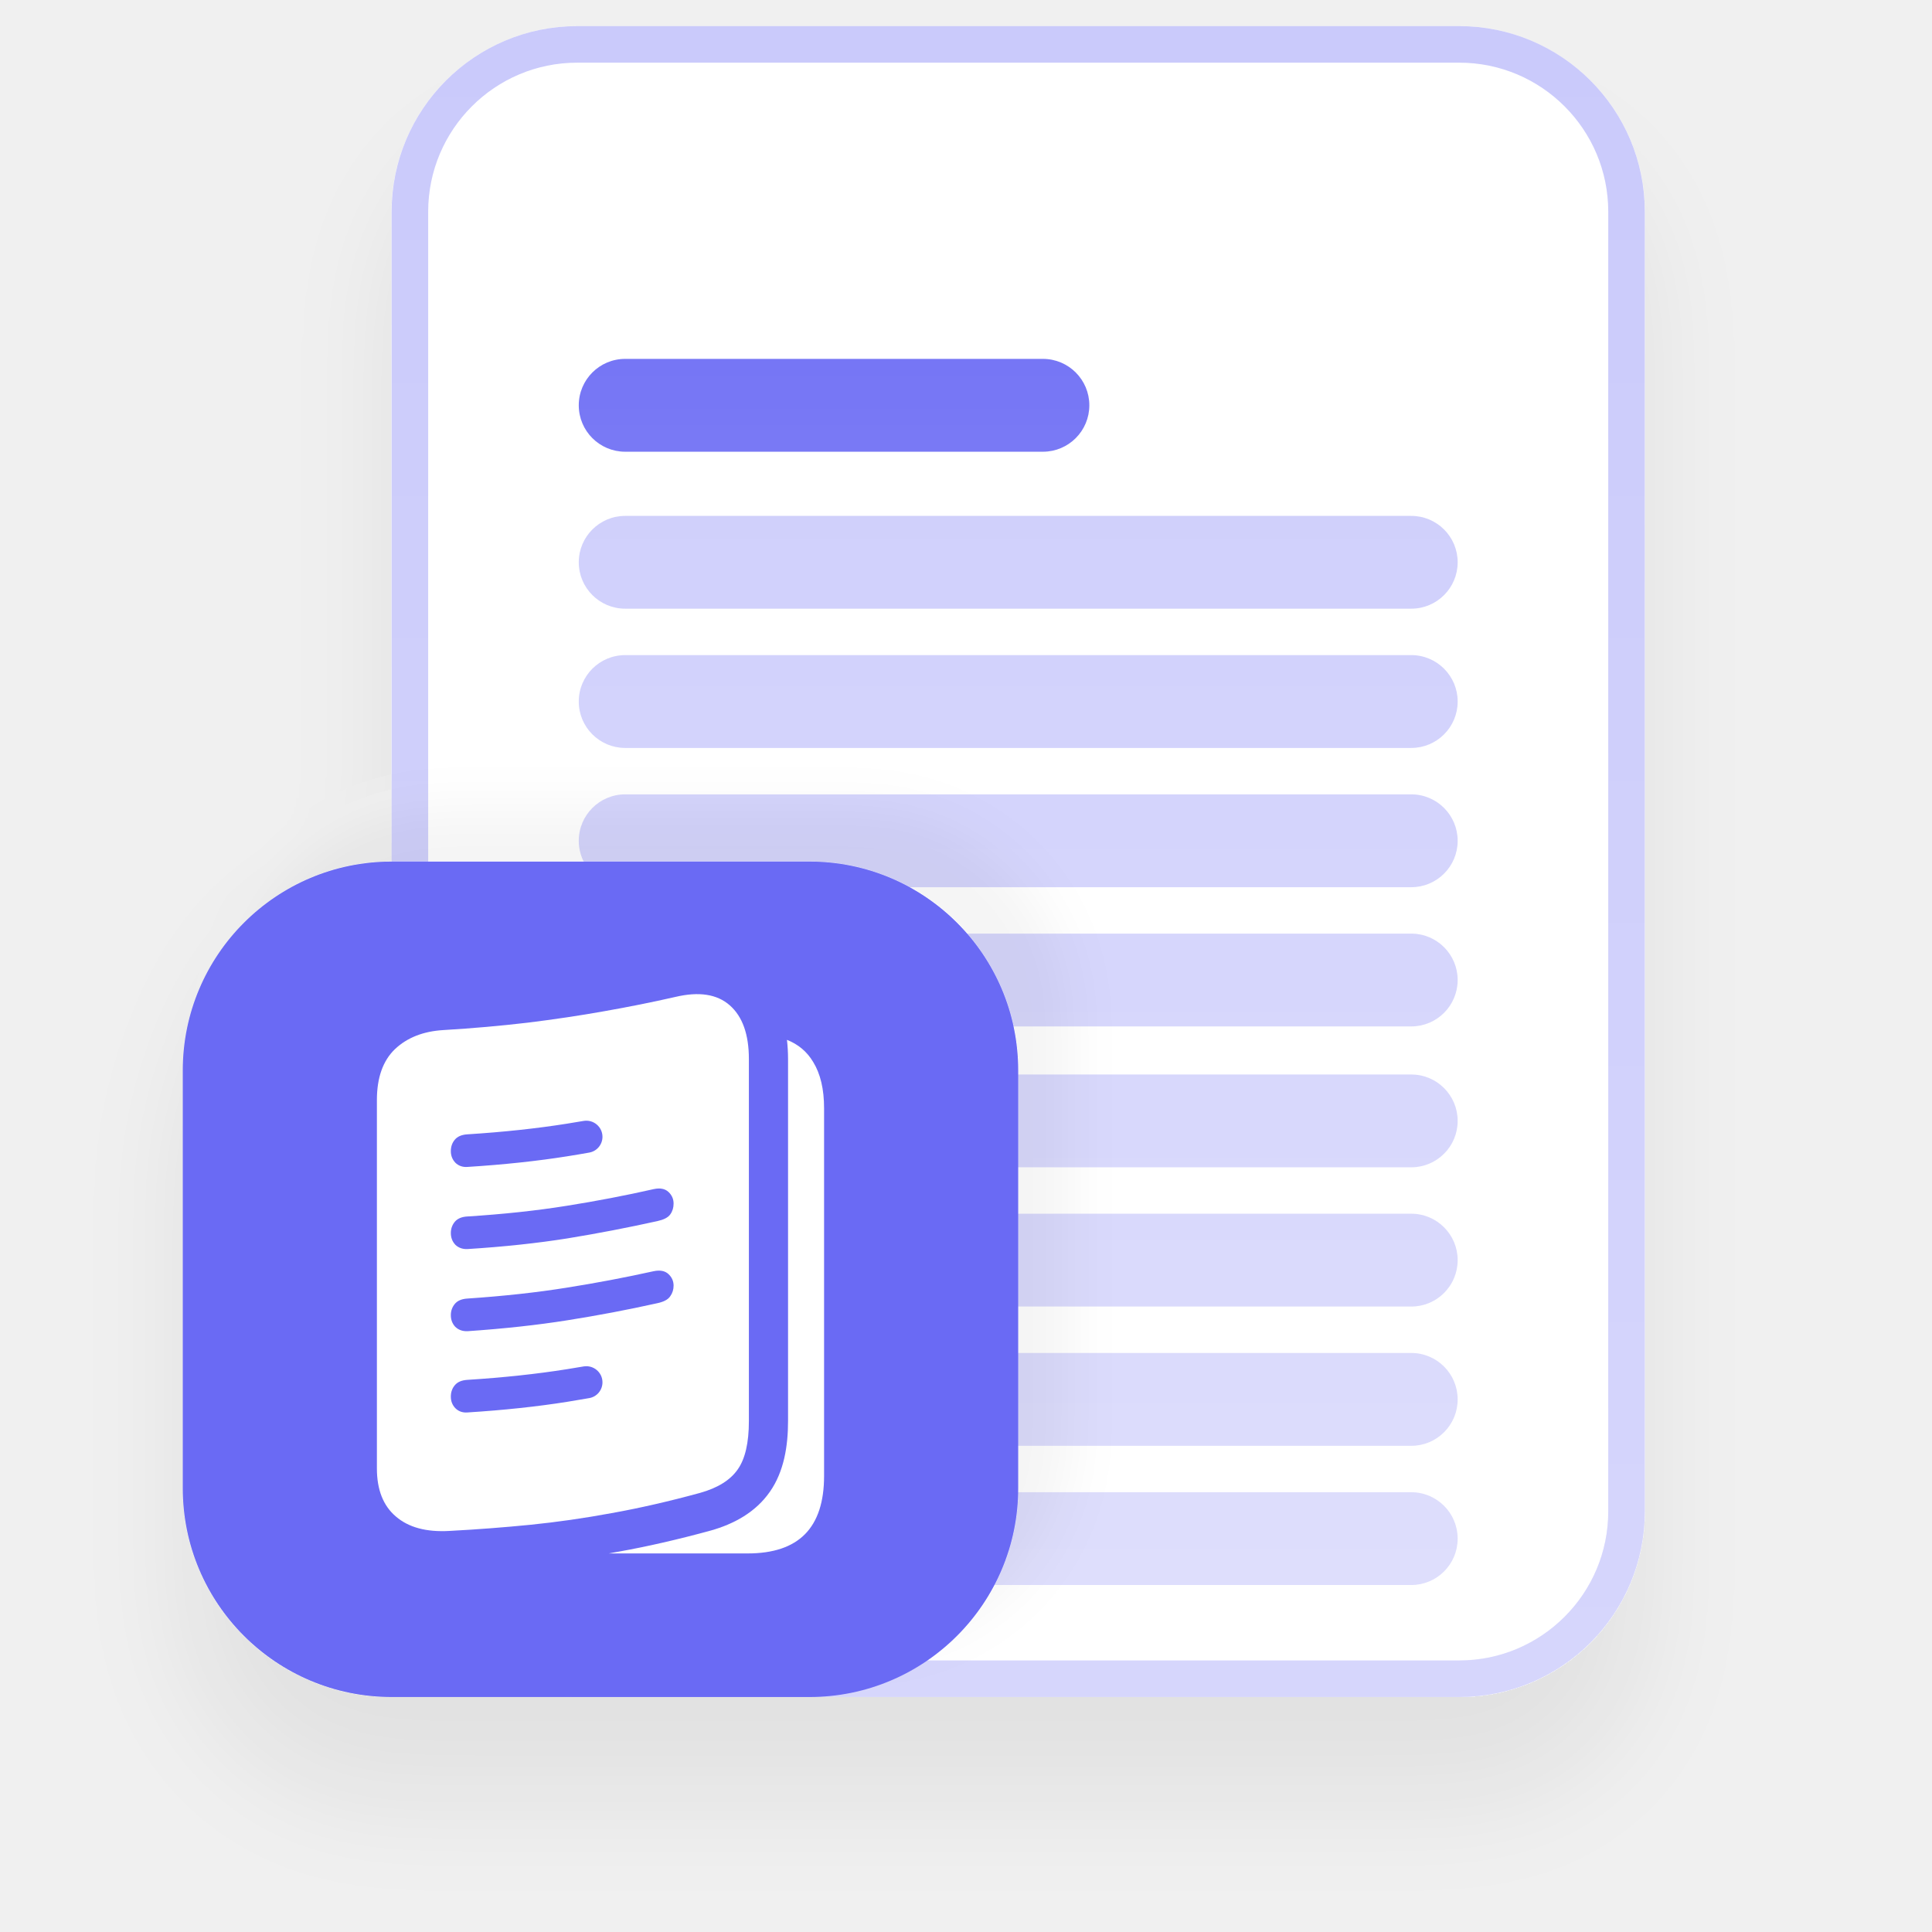
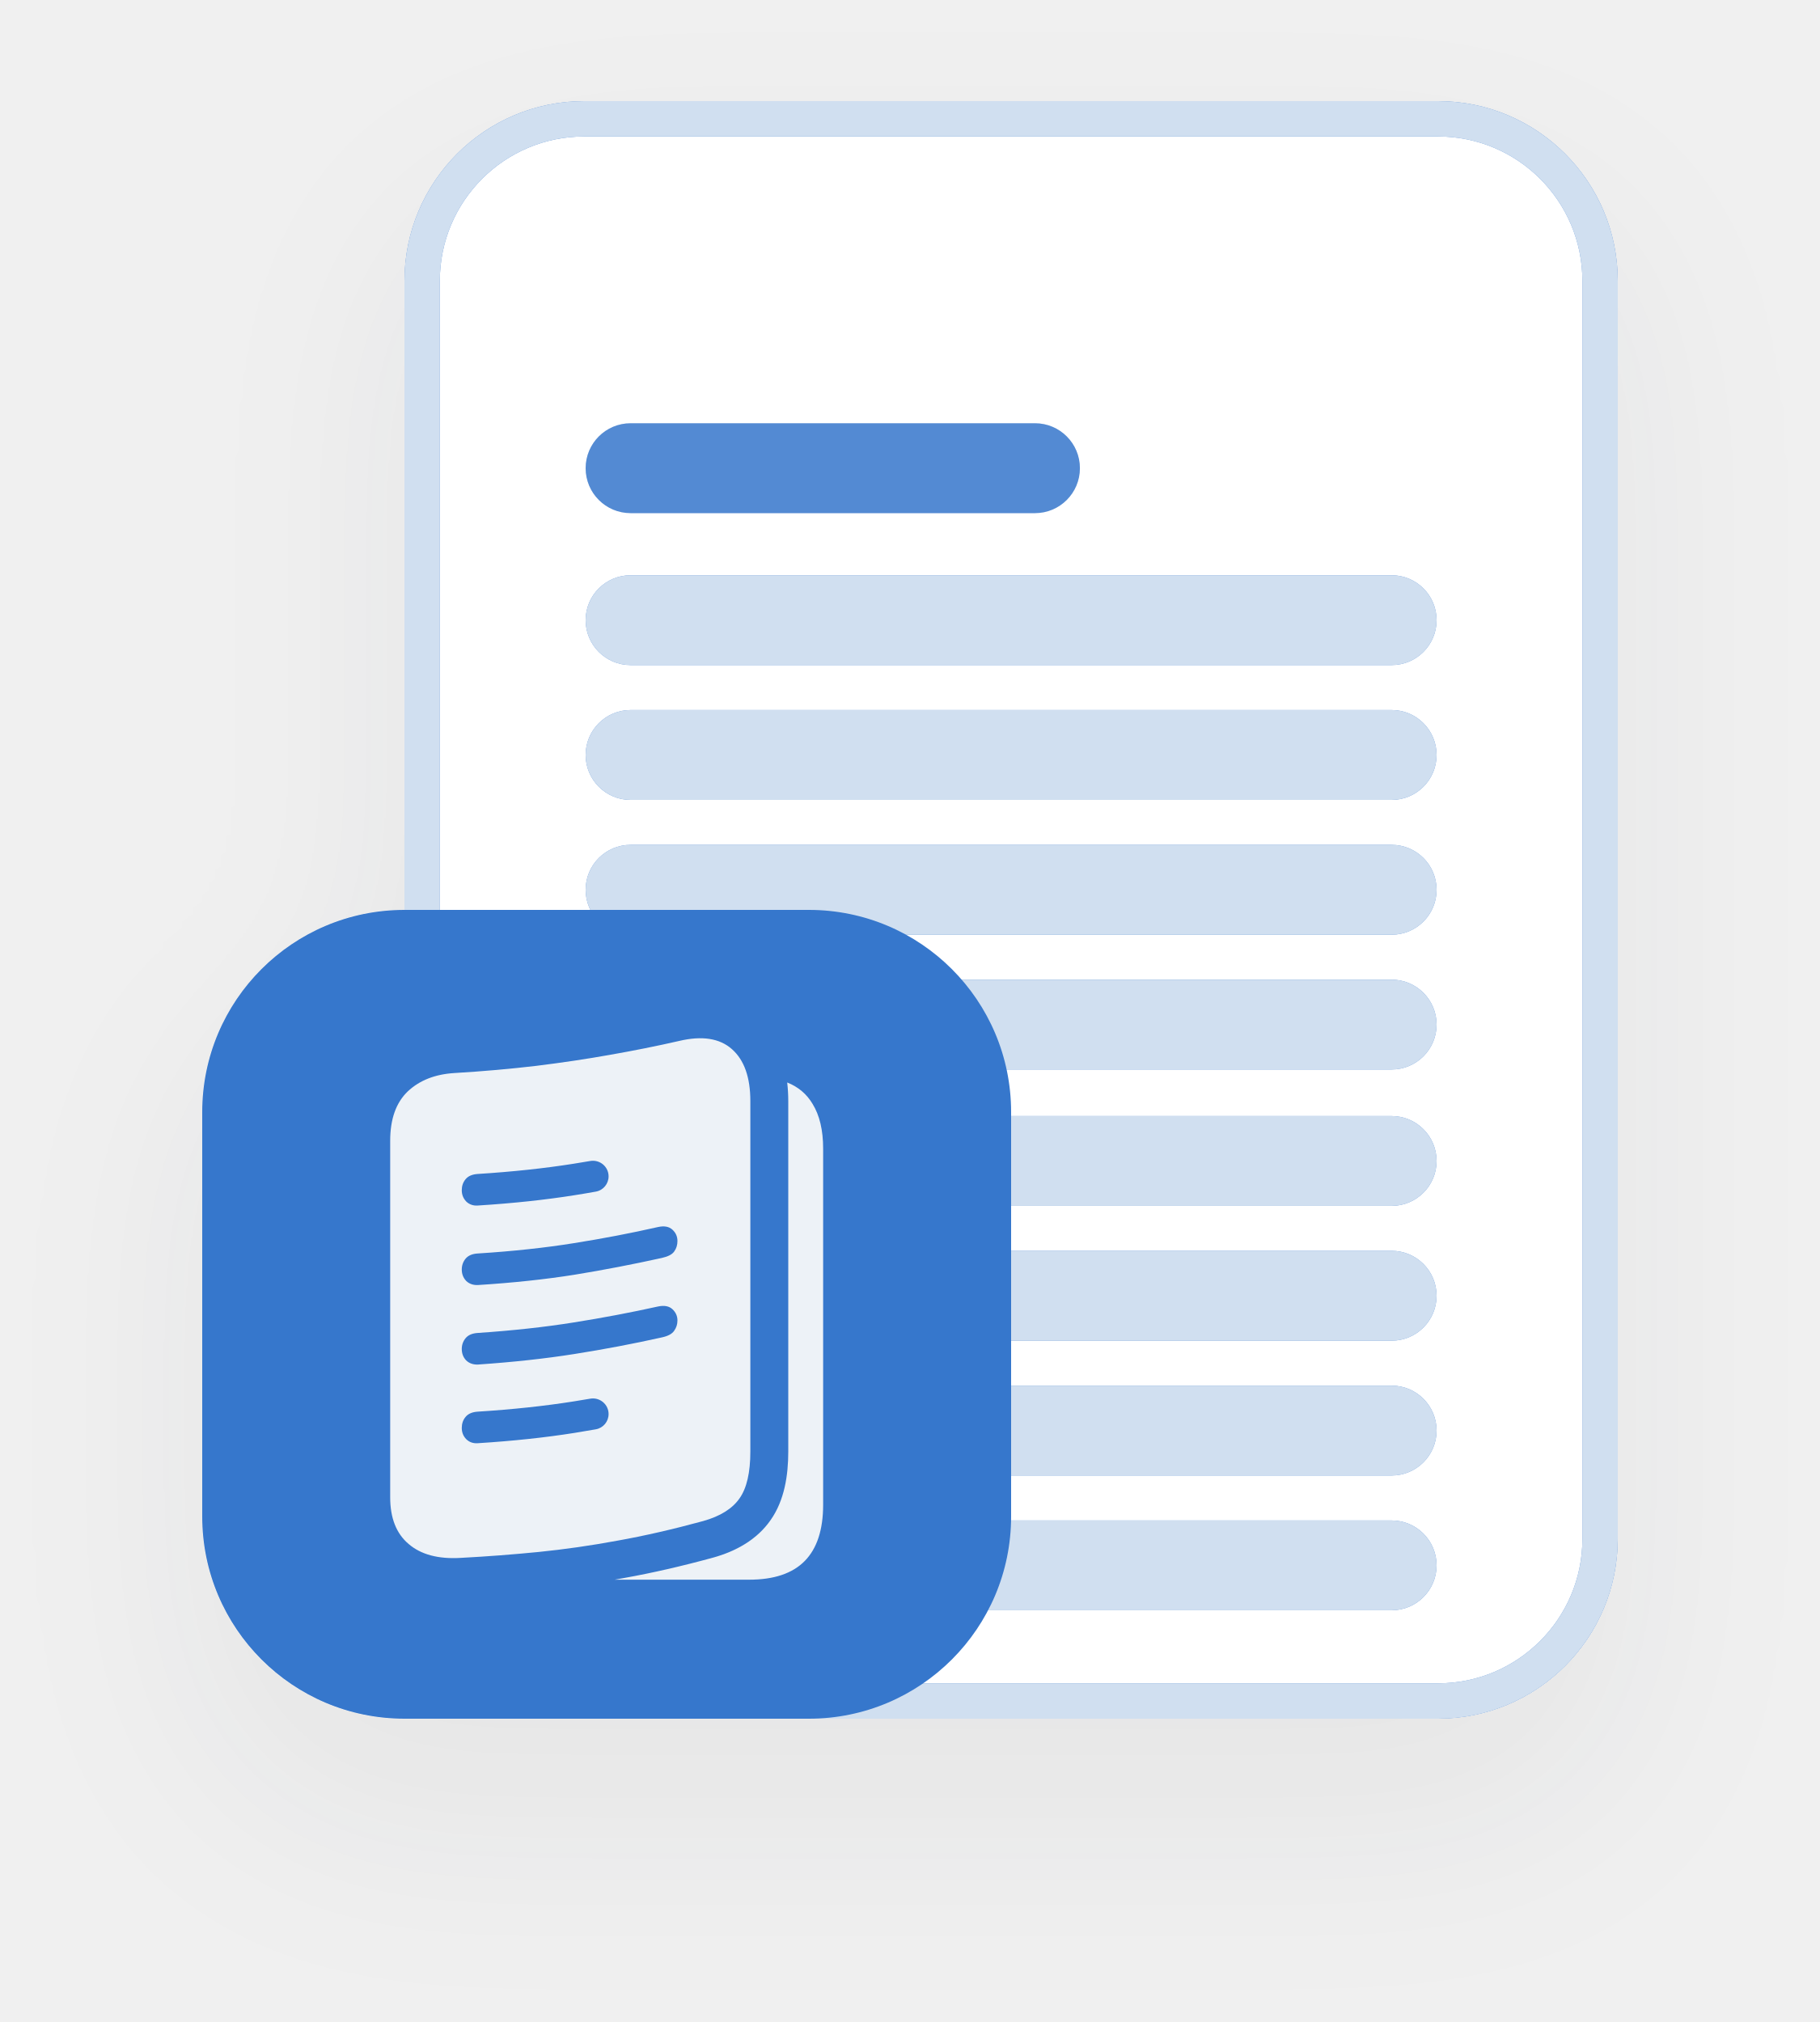
- <svg xmlns="http://www.w3.org/2000/svg" width="32" height="32" viewBox="0 0 35 37" fill="none">
+ <svg xmlns="http://www.w3.org/2000/svg" width="36" height="40" viewBox="0 0 36 40" fill="none">
  <g filter="url(#filter0_d_2456_1496)">
-     <g clip-path="url(#clip0_2456_1496)">
-       <rect x="6.5" y="0.5" width="24" height="32" rx="3.556" fill="white" />
-       <path fill-rule="evenodd" clip-rule="evenodd" d="M10.084 7.762C10.084 7.271 10.482 6.873 10.973 6.873H18.973C19.464 6.873 19.862 7.271 19.862 7.762C19.862 8.253 19.464 8.651 18.973 8.651H10.973C10.482 8.651 10.084 8.253 10.084 7.762Z" fill="#6A6AF4" />
-       <path fill-rule="evenodd" clip-rule="evenodd" d="M10.084 10.768C10.084 10.278 10.482 9.88 10.973 9.88H26.028C26.518 9.88 26.916 10.278 26.916 10.768C26.916 11.259 26.518 11.657 26.028 11.657H10.973C10.482 11.657 10.084 11.259 10.084 10.768ZM10.084 13.435C10.084 12.944 10.482 12.546 10.973 12.546H26.028C26.518 12.546 26.916 12.944 26.916 13.435C26.916 13.926 26.518 14.324 26.028 14.324H10.973C10.482 14.324 10.084 13.926 10.084 13.435ZM10.084 16.102C10.084 15.611 10.482 15.213 10.973 15.213H26.028C26.518 15.213 26.916 15.611 26.916 16.102C26.916 16.593 26.518 16.991 26.028 16.991H10.973C10.482 16.991 10.084 16.593 10.084 16.102ZM10.084 18.768C10.084 18.278 10.482 17.88 10.973 17.88H26.028C26.518 17.88 26.916 18.278 26.916 18.768C26.916 19.259 26.518 19.657 26.028 19.657H10.973C10.482 19.657 10.084 19.259 10.084 18.768Z" fill="#CACAFB" />
-       <path fill-rule="evenodd" clip-rule="evenodd" d="M10.084 21.467C10.084 20.976 10.482 20.578 10.973 20.578H26.028C26.518 20.578 26.916 20.976 26.916 21.467C26.916 21.957 26.518 22.355 26.028 22.355H10.973C10.482 22.355 10.084 21.957 10.084 21.467ZM10.084 24.133C10.084 23.642 10.482 23.244 10.973 23.244H26.028C26.518 23.244 26.916 23.642 26.916 24.133C26.916 24.624 26.518 25.022 26.028 25.022H10.973C10.482 25.022 10.084 24.624 10.084 24.133ZM10.084 26.8C10.084 26.309 10.482 25.911 10.973 25.911H26.028C26.518 25.911 26.916 26.309 26.916 26.8C26.916 27.291 26.518 27.689 26.028 27.689H10.973C10.482 27.689 10.084 27.291 10.084 26.8ZM10.084 29.467C10.084 28.976 10.482 28.578 10.973 28.578H26.028C26.518 28.578 26.916 28.976 26.916 29.467C26.916 29.957 26.518 30.355 26.028 30.355H10.973C10.482 30.355 10.084 29.957 10.084 29.467Z" fill="#CACAFB" />
-       <rect x="6.574" y="0.5" width="23.926" height="31.821" fill="url(#paint0_linear_2456_1496)" fill-opacity="0.4" />
-     </g>
-     <rect x="6.85" y="0.85" width="23.3" height="31.3" rx="3.206" stroke="#CACAFB" stroke-width="0.7" />
-     <rect x="6.85" y="0.85" width="23.3" height="31.3" rx="3.206" stroke="url(#paint1_linear_2456_1496)" stroke-opacity="0.23" stroke-width="0.7" />
-     <g filter="url(#filter1_d_2456_1496)">
-       <rect x="2.5" y="16.5" width="16" height="16" rx="4" fill="#6A6AF4" />
-       <path d="M12.611 29.312C13.049 29.189 13.469 28.965 13.744 28.569C14.016 28.181 14.092 27.689 14.092 27.216V20.282C14.092 20.159 14.085 20.036 14.071 19.914C14.288 20 14.456 20.141 14.573 20.338C14.712 20.563 14.782 20.858 14.782 21.224V28.267C14.782 28.763 14.66 29.134 14.417 29.381C14.174 29.627 13.808 29.75 13.318 29.75H10.658C10.721 29.739 10.784 29.727 10.847 29.716C11.402 29.617 11.989 29.482 12.607 29.313L12.611 29.312Z" fill="white" />
-       <path fill-rule="evenodd" clip-rule="evenodd" d="M6.218 28.121V21.068C6.218 20.638 6.334 20.313 6.564 20.092C6.798 19.871 7.107 19.75 7.492 19.727C8.061 19.693 8.599 19.645 9.108 19.585C9.616 19.522 10.102 19.45 10.566 19.367C11.034 19.285 11.489 19.194 11.931 19.093C12.385 18.985 12.734 19.039 12.977 19.254C13.22 19.468 13.342 19.811 13.342 20.282V27.216C13.342 27.63 13.271 27.938 13.129 28.14C12.987 28.345 12.747 28.495 12.409 28.59C11.809 28.754 11.244 28.883 10.713 28.978C10.183 29.076 9.665 29.15 9.16 29.201C8.654 29.251 8.137 29.291 7.606 29.319C7.167 29.344 6.826 29.253 6.583 29.044C6.34 28.839 6.218 28.531 6.218 28.121ZM7.953 22.348C8.649 22.304 9.286 22.236 9.865 22.144C10.006 22.122 10.146 22.098 10.286 22.073C10.432 22.047 10.538 21.919 10.538 21.771C10.538 21.579 10.364 21.435 10.176 21.467C10.067 21.485 9.958 21.503 9.849 21.521C9.275 21.612 8.642 21.68 7.948 21.724C7.844 21.731 7.762 21.763 7.709 21.828C7.658 21.889 7.634 21.962 7.634 22.046C7.634 22.131 7.662 22.205 7.72 22.266L7.72 22.267C7.783 22.328 7.861 22.355 7.953 22.348ZM7.953 23.921C8.649 23.877 9.286 23.809 9.865 23.717C10.447 23.622 11.023 23.511 11.592 23.385C11.707 23.359 11.794 23.319 11.837 23.256C11.88 23.196 11.9 23.127 11.9 23.05C11.9 22.963 11.868 22.889 11.803 22.828C11.735 22.763 11.638 22.748 11.524 22.772L11.523 22.772C10.981 22.895 10.423 23.002 9.849 23.093C9.275 23.185 8.642 23.253 7.948 23.297C7.844 23.303 7.762 23.336 7.709 23.4C7.659 23.461 7.634 23.533 7.634 23.614C7.634 23.701 7.662 23.777 7.72 23.838L7.721 23.84C7.783 23.898 7.861 23.925 7.952 23.921L7.953 23.921ZM7.953 25.494C8.649 25.446 9.286 25.377 9.865 25.285C10.447 25.193 11.023 25.084 11.592 24.957C11.707 24.932 11.794 24.89 11.837 24.823C11.879 24.764 11.9 24.696 11.9 24.622C11.9 24.536 11.868 24.462 11.803 24.401C11.735 24.336 11.638 24.321 11.524 24.344L11.523 24.344C10.981 24.464 10.423 24.57 9.849 24.661C9.275 24.753 8.642 24.822 7.948 24.869C7.844 24.876 7.762 24.908 7.709 24.973C7.659 25.034 7.634 25.105 7.634 25.186C7.634 25.274 7.662 25.35 7.72 25.411L7.721 25.412C7.783 25.471 7.861 25.497 7.952 25.494L7.953 25.494ZM9.865 26.846C9.286 26.938 8.649 27.006 7.953 27.05C7.861 27.057 7.783 27.031 7.72 26.968L7.72 26.968C7.662 26.907 7.634 26.833 7.634 26.748C7.634 26.664 7.658 26.591 7.709 26.53C7.762 26.465 7.844 26.433 7.948 26.426C8.642 26.382 9.275 26.314 9.849 26.223C9.958 26.205 10.067 26.188 10.176 26.169C10.364 26.137 10.538 26.281 10.538 26.473C10.538 26.622 10.432 26.749 10.286 26.775C10.146 26.8 10.006 26.823 9.865 26.846Z" fill="white" />
-     </g>
+     <rect x="8.35" y="2.35" width="23.3" height="31.3" rx="3.206" fill="white" />
+     <rect x="8.35" y="2.35" width="23.3" height="31.3" rx="3.206" stroke="#3677CC" stroke-width="0.7" />
+     <rect x="8.35" y="2.35" width="23.3" height="31.3" rx="3.206" stroke="#F6F8F9" stroke-opacity="0.8" stroke-width="0.7" />
+     <path fill-rule="evenodd" clip-rule="evenodd" d="M11.584 9.262C11.584 8.771 11.982 8.373 12.473 8.373H20.473C20.963 8.373 21.361 8.771 21.361 9.262C21.361 9.753 20.963 10.151 20.473 10.151H12.473C11.982 10.151 11.584 9.753 11.584 9.262Z" fill="#3677CC" />
+     <path fill-rule="evenodd" clip-rule="evenodd" d="M11.584 9.262C11.584 8.771 11.982 8.373 12.473 8.373H20.473C20.963 8.373 21.361 8.771 21.361 9.262C21.361 9.753 20.963 10.151 20.473 10.151H12.473C11.982 10.151 11.584 9.753 11.584 9.262Z" fill="#F6F8F9" fill-opacity="0.15" />
+     <path fill-rule="evenodd" clip-rule="evenodd" d="M11.584 12.268C11.584 11.778 11.982 11.38 12.473 11.38H27.527C28.018 11.38 28.416 11.778 28.416 12.268C28.416 12.759 28.018 13.157 27.527 13.157H12.473C11.982 13.157 11.584 12.759 11.584 12.268ZM11.584 14.935C11.584 14.444 11.982 14.046 12.473 14.046H27.527C28.018 14.046 28.416 14.444 28.416 14.935C28.416 15.426 28.018 15.824 27.527 15.824H12.473C11.982 15.824 11.584 15.426 11.584 14.935ZM11.584 17.602C11.584 17.111 11.982 16.713 12.473 16.713H27.527C28.018 16.713 28.416 17.111 28.416 17.602C28.416 18.093 28.018 18.491 27.527 18.491H12.473C11.982 18.491 11.584 18.093 11.584 17.602ZM11.584 20.268C11.584 19.778 11.982 19.38 12.473 19.38H27.527C28.018 19.38 28.416 19.778 28.416 20.268C28.416 20.759 28.018 21.157 27.527 21.157H12.473C11.982 21.157 11.584 20.759 11.584 20.268Z" fill="#3677CC" />
+     <path fill-rule="evenodd" clip-rule="evenodd" d="M11.584 12.268C11.584 11.778 11.982 11.38 12.473 11.38H27.527C28.018 11.38 28.416 11.778 28.416 12.268C28.416 12.759 28.018 13.157 27.527 13.157H12.473C11.982 13.157 11.584 12.759 11.584 12.268ZM11.584 14.935C11.584 14.444 11.982 14.046 12.473 14.046H27.527C28.018 14.046 28.416 14.444 28.416 14.935C28.416 15.426 28.018 15.824 27.527 15.824H12.473C11.982 15.824 11.584 15.426 11.584 14.935ZM11.584 17.602C11.584 17.111 11.982 16.713 12.473 16.713H27.527C28.018 16.713 28.416 17.111 28.416 17.602C28.416 18.093 28.018 18.491 27.527 18.491H12.473C11.982 18.491 11.584 18.093 11.584 17.602ZM11.584 20.268C11.584 19.778 11.982 19.38 12.473 19.38H27.527C28.018 19.38 28.416 19.778 28.416 20.268C28.416 20.759 28.018 21.157 27.527 21.157H12.473C11.982 21.157 11.584 20.759 11.584 20.268Z" fill="#F6F8F9" fill-opacity="0.8" />
+     <path fill-rule="evenodd" clip-rule="evenodd" d="M11.584 22.967C11.584 22.476 11.982 22.078 12.473 22.078H27.527C28.018 22.078 28.416 22.476 28.416 22.967C28.416 23.457 28.018 23.855 27.527 23.855H12.473C11.982 23.855 11.584 23.457 11.584 22.967ZM11.584 25.633C11.584 25.142 11.982 24.744 12.473 24.744H27.527C28.018 24.744 28.416 25.142 28.416 25.633C28.416 26.124 28.018 26.522 27.527 26.522H12.473C11.982 26.522 11.584 26.124 11.584 25.633ZM11.584 28.3C11.584 27.809 11.982 27.411 12.473 27.411H27.527C28.018 27.411 28.416 27.809 28.416 28.3C28.416 28.791 28.018 29.189 27.527 29.189H12.473C11.982 29.189 11.584 28.791 11.584 28.3ZM11.584 30.967C11.584 30.476 11.982 30.078 12.473 30.078H27.527C28.018 30.078 28.416 30.476 28.416 30.967C28.416 31.457 28.018 31.855 27.527 31.855H12.473C11.982 31.855 11.584 31.457 11.584 30.967Z" fill="#3677CC" />
+     <path fill-rule="evenodd" clip-rule="evenodd" d="M11.584 22.967C11.584 22.476 11.982 22.078 12.473 22.078H27.527C28.018 22.078 28.416 22.476 28.416 22.967C28.416 23.457 28.018 23.855 27.527 23.855H12.473C11.982 23.855 11.584 23.457 11.584 22.967ZM11.584 25.633C11.584 25.142 11.982 24.744 12.473 24.744H27.527C28.018 24.744 28.416 25.142 28.416 25.633C28.416 26.124 28.018 26.522 27.527 26.522H12.473C11.982 26.522 11.584 26.124 11.584 25.633ZM11.584 28.3C11.584 27.809 11.982 27.411 12.473 27.411H27.527C28.018 27.411 28.416 27.809 28.416 28.3C28.416 28.791 28.018 29.189 27.527 29.189H12.473C11.982 29.189 11.584 28.791 11.584 28.3ZM11.584 30.967C11.584 30.476 11.982 30.078 12.473 30.078H27.527C28.018 30.078 28.416 30.476 28.416 30.967C28.416 31.457 28.018 31.855 27.527 31.855H12.473C11.982 31.855 11.584 31.457 11.584 30.967Z" fill="#F6F8F9" fill-opacity="0.8" />
+     <rect x="4" y="18" width="16" height="16" rx="4" fill="#3677CC" />
+     <path d="M14.111 30.812C14.549 30.689 14.969 30.465 15.244 30.069C15.516 29.681 15.592 29.189 15.592 28.716V21.782C15.592 21.659 15.585 21.536 15.571 21.414C15.788 21.5 15.956 21.641 16.073 21.838C16.212 22.063 16.282 22.358 16.282 22.724V29.767C16.282 30.263 16.16 30.634 15.917 30.881C15.674 31.127 15.308 31.25 14.818 31.25H12.158C12.221 31.239 12.284 31.227 12.347 31.216C12.902 31.117 13.489 30.982 14.107 30.813L14.111 30.812Z" fill="#F6F8F9" fill-opacity="0.95" />
+     <path fill-rule="evenodd" clip-rule="evenodd" d="M7.718 29.621V22.568C7.718 22.138 7.834 21.813 8.064 21.592C8.298 21.371 8.607 21.25 8.992 21.227C9.561 21.193 10.099 21.145 10.608 21.085C11.116 21.022 11.602 20.95 12.066 20.867C12.534 20.785 12.989 20.694 13.431 20.593C13.885 20.485 14.234 20.539 14.477 20.754C14.72 20.968 14.842 21.311 14.842 21.782V28.716C14.842 29.13 14.771 29.438 14.629 29.64C14.487 29.845 14.247 29.995 13.909 30.09C13.309 30.254 12.744 30.383 12.213 30.478C11.683 30.576 11.165 30.65 10.66 30.701C10.154 30.751 9.637 30.791 9.106 30.819C8.667 30.844 8.326 30.753 8.083 30.544C7.84 30.339 7.718 30.031 7.718 29.621ZM9.453 23.848C10.149 23.804 10.786 23.736 11.365 23.644C11.506 23.622 11.646 23.598 11.786 23.573C11.932 23.547 12.038 23.419 12.038 23.271C12.038 23.079 11.864 22.935 11.676 22.967C11.567 22.985 11.458 23.003 11.349 23.021C10.775 23.112 10.142 23.18 9.448 23.224C9.344 23.231 9.262 23.263 9.209 23.328C9.158 23.389 9.134 23.462 9.134 23.546C9.134 23.631 9.162 23.705 9.22 23.766L9.22 23.767C9.283 23.828 9.361 23.855 9.453 23.848ZM9.453 25.421C10.149 25.377 10.786 25.309 11.365 25.217C11.947 25.122 12.523 25.011 13.092 24.885C13.207 24.859 13.294 24.819 13.337 24.756C13.38 24.696 13.4 24.627 13.4 24.55C13.4 24.463 13.368 24.389 13.303 24.328C13.235 24.263 13.138 24.248 13.024 24.272L13.023 24.272C12.481 24.395 11.923 24.502 11.349 24.593C10.775 24.685 10.142 24.753 9.448 24.797C9.344 24.803 9.262 24.836 9.209 24.9C9.159 24.961 9.134 25.033 9.134 25.114C9.134 25.201 9.162 25.277 9.22 25.338L9.221 25.34C9.283 25.398 9.361 25.425 9.452 25.421L9.453 25.421ZM9.453 26.994C10.149 26.946 10.786 26.877 11.365 26.785C11.947 26.693 12.523 26.584 13.092 26.457C13.207 26.432 13.294 26.39 13.337 26.323C13.379 26.264 13.4 26.196 13.4 26.122C13.4 26.036 13.368 25.962 13.303 25.901C13.235 25.836 13.138 25.821 13.024 25.844L13.023 25.844C12.481 25.964 11.923 26.07 11.349 26.161C10.775 26.253 10.142 26.322 9.448 26.369C9.344 26.376 9.262 26.408 9.209 26.473C9.159 26.534 9.134 26.605 9.134 26.686C9.134 26.774 9.162 26.85 9.22 26.911L9.221 26.912C9.283 26.971 9.361 26.997 9.452 26.994L9.453 26.994ZM11.365 28.346C10.786 28.438 10.149 28.506 9.453 28.55C9.361 28.557 9.283 28.531 9.22 28.468L9.22 28.468C9.162 28.407 9.134 28.333 9.134 28.248C9.134 28.164 9.158 28.091 9.209 28.03C9.262 27.965 9.344 27.933 9.448 27.926C10.142 27.882 10.775 27.814 11.349 27.723C11.458 27.705 11.567 27.688 11.676 27.669C11.864 27.637 12.038 27.781 12.038 27.973C12.038 28.122 11.932 28.249 11.786 28.275C11.646 28.3 11.506 28.323 11.365 28.346Z" fill="#F6F8F9" fill-opacity="0.95" />
  </g>
  <defs>
-     <filter id="filter0_d_2456_1496" x="0.5" y="0.5" width="36" height="36" filterUnits="userSpaceOnUse" color-interpolation-filters="sRGB">
+     <filter id="filter0_d_2456_1496" x="0" y="0" width="40" height="40" filterUnits="userSpaceOnUse" color-interpolation-filters="sRGB">
      <feFlood flood-opacity="0" result="BackgroundImageFix" />
      <feColorMatrix in="SourceAlpha" type="matrix" values="0 0 0 0 0 0 0 0 0 0 0 0 0 0 0 0 0 0 127 0" result="hardAlpha" />
      <feOffset dy="2" />
-       <feGaussianBlur stdDeviation="1" />
+       <feGaussianBlur stdDeviation="2" />
      <feComposite in2="hardAlpha" operator="out" />
-       <feColorMatrix type="matrix" values="0 0 0 0 0 0 0 0 0 0 0 0 0 0 0 0 0 0 0.06 0" />
+       <feColorMatrix type="matrix" values="0 0 0 0 0.094 0 0 0 0 0.106 0 0 0 0 0.141 0 0 0 0.05 0" />
      <feBlend mode="normal" in2="BackgroundImageFix" result="effect1_dropShadow_2456_1496" />
      <feBlend mode="normal" in="SourceGraphic" in2="effect1_dropShadow_2456_1496" result="shape" />
    </filter>
-     <filter id="filter1_d_2456_1496" x="2.5" y="14.5" width="18" height="18" filterUnits="userSpaceOnUse" color-interpolation-filters="sRGB">
-       <feFlood flood-opacity="0" result="BackgroundImageFix" />
-       <feColorMatrix in="SourceAlpha" type="matrix" values="0 0 0 0 0 0 0 0 0 0 0 0 0 0 0 0 0 0 127 0" result="hardAlpha" />
-       <feOffset dx="1" dy="-1" />
-       <feGaussianBlur stdDeviation="0.5" />
-       <feComposite in2="hardAlpha" operator="out" />
-       <feColorMatrix type="matrix" values="0 0 0 0 0 0 0 0 0 0 0 0 0 0 0 0 0 0 0.04 0" />
-       <feBlend mode="normal" in2="BackgroundImageFix" result="effect1_dropShadow_2456_1496" />
-       <feBlend mode="normal" in="SourceGraphic" in2="effect1_dropShadow_2456_1496" result="shape" />
-     </filter>
-     <linearGradient id="paint0_linear_2456_1496" x1="18.537" y1="0.5" x2="18.537" y2="32.321" gradientUnits="userSpaceOnUse">
-       <stop stop-color="white" stop-opacity="0" />
-       <stop offset="1" stop-color="white" />
-     </linearGradient>
-     <linearGradient id="paint1_linear_2456_1496" x1="18.5" y1="0.5" x2="18.5" y2="32.5" gradientUnits="userSpaceOnUse">
-       <stop stop-color="white" stop-opacity="0" />
-       <stop offset="1" stop-color="white" />
-     </linearGradient>
-     <clipPath id="clip0_2456_1496">
-       <rect x="6.5" y="0.5" width="24" height="32" rx="3.556" fill="white" />
-     </clipPath>
  </defs>
</svg>
